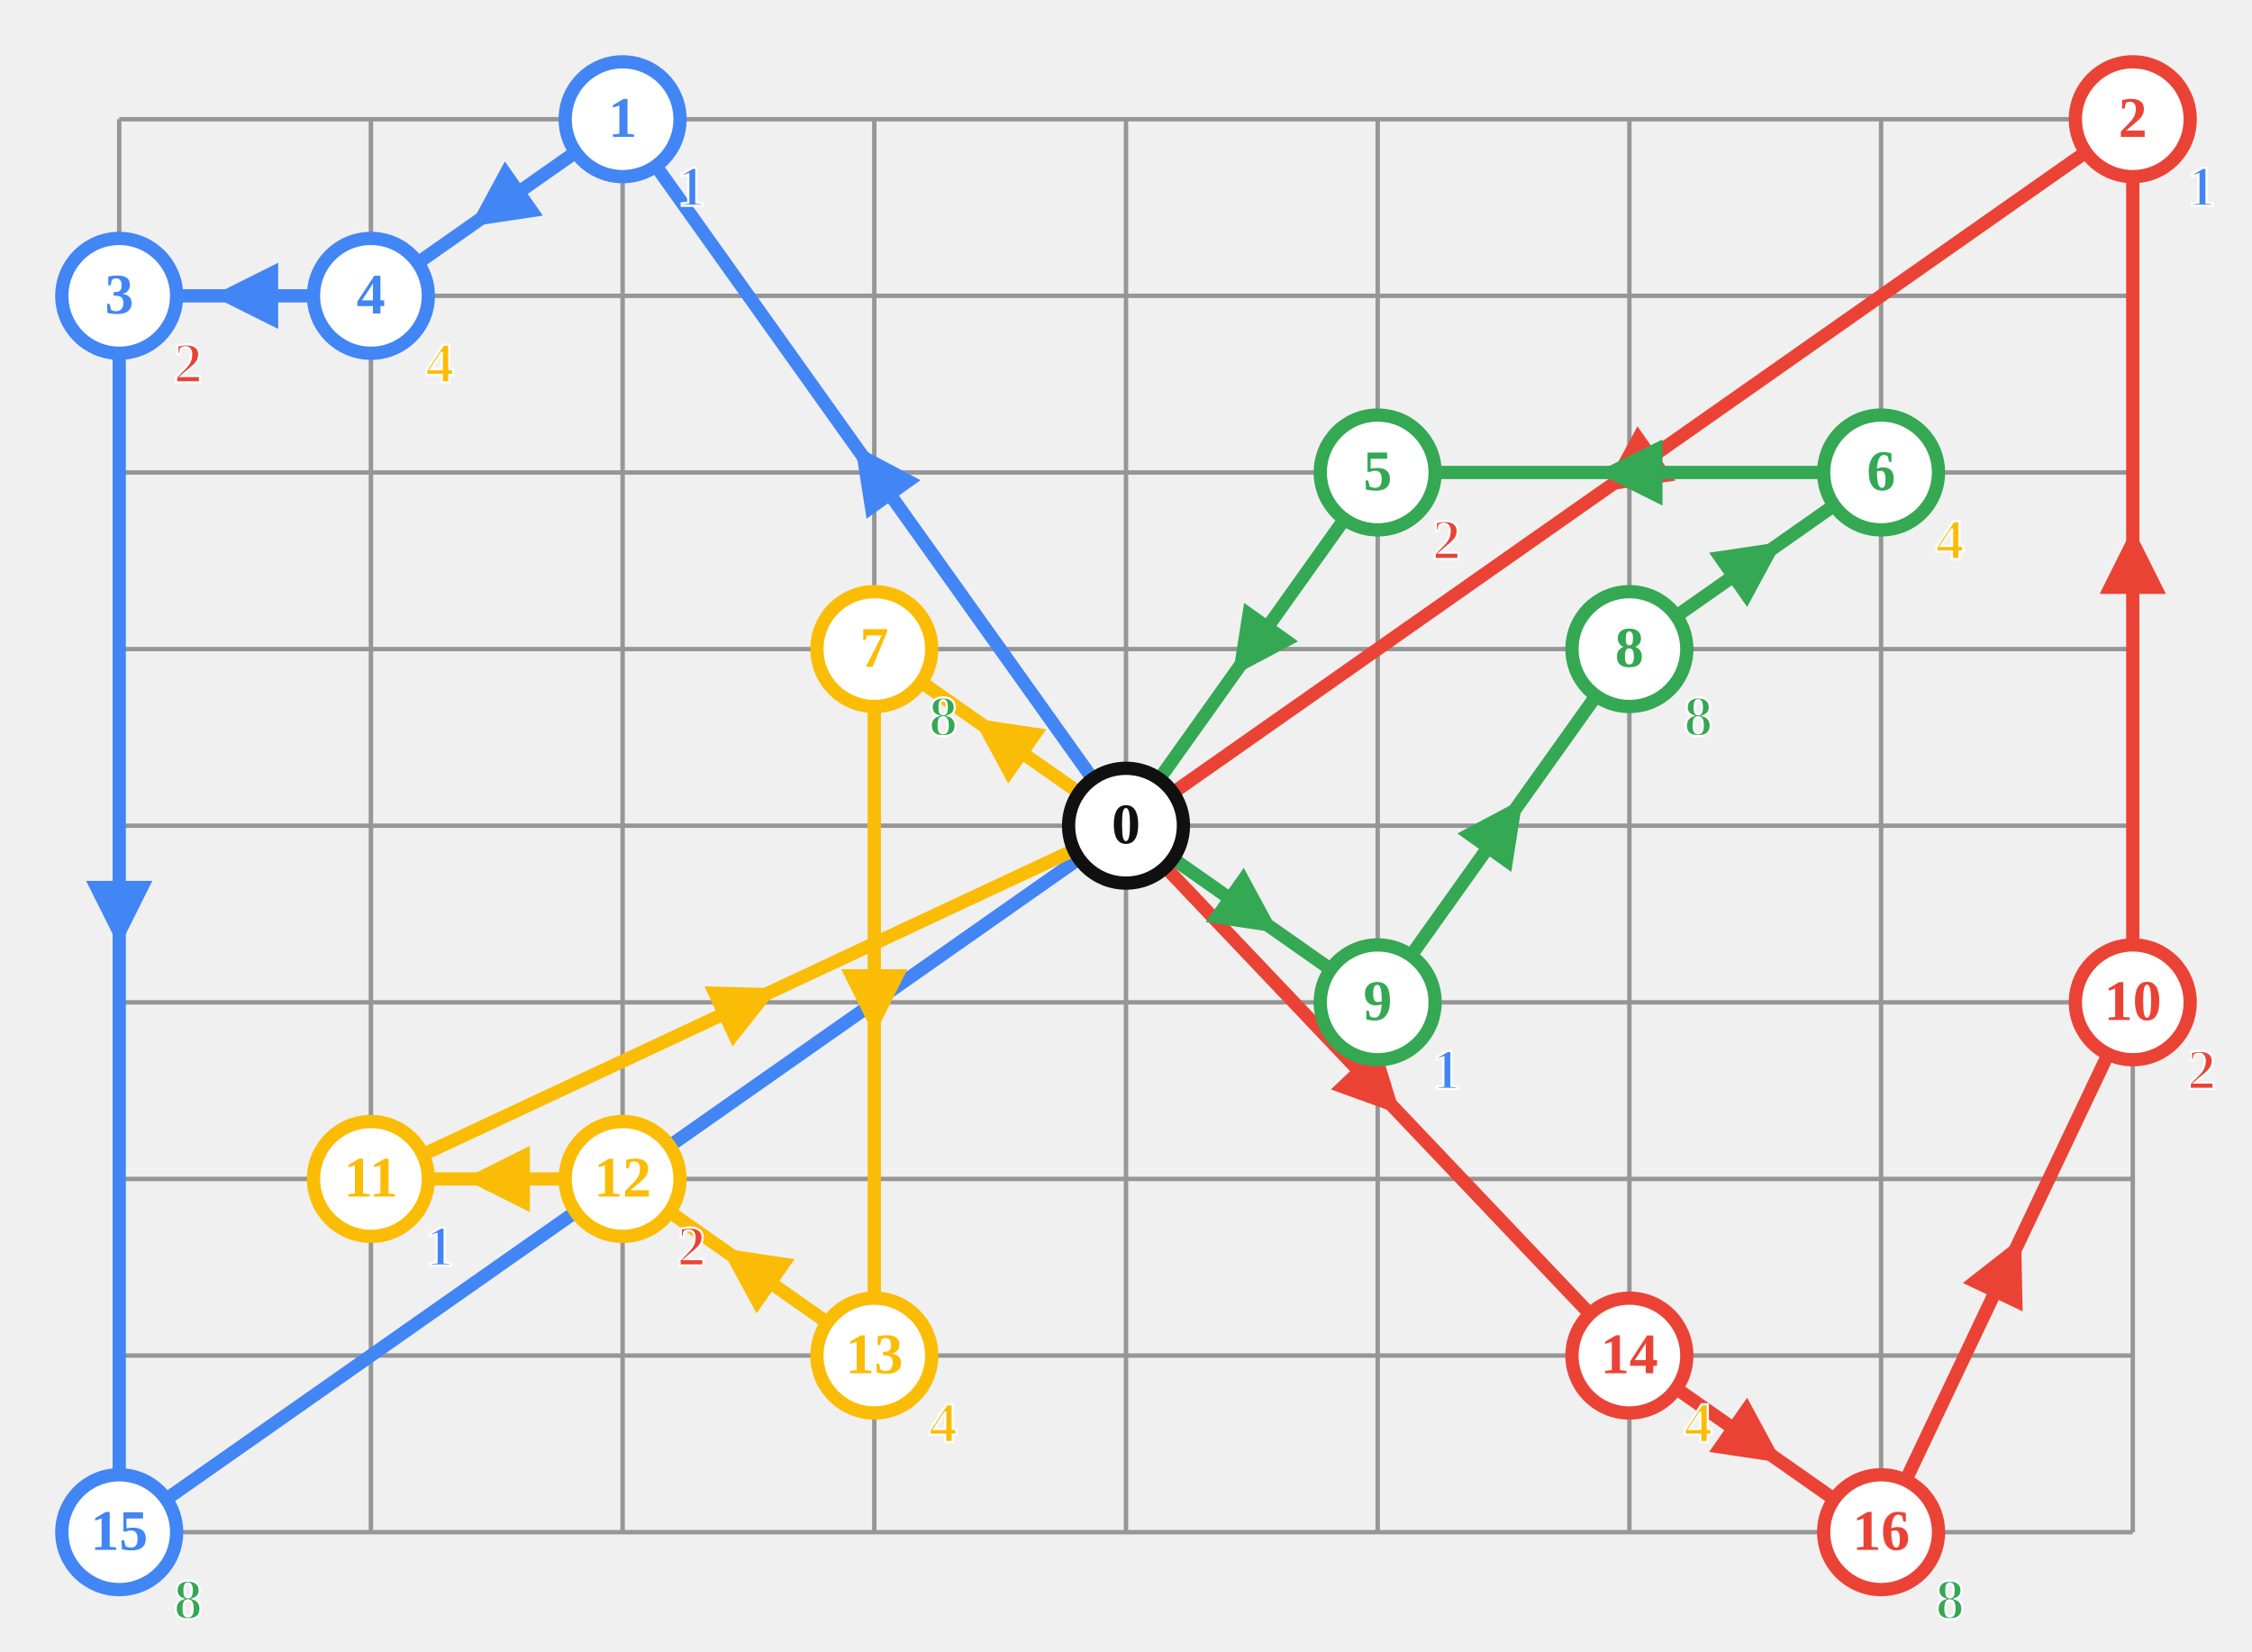
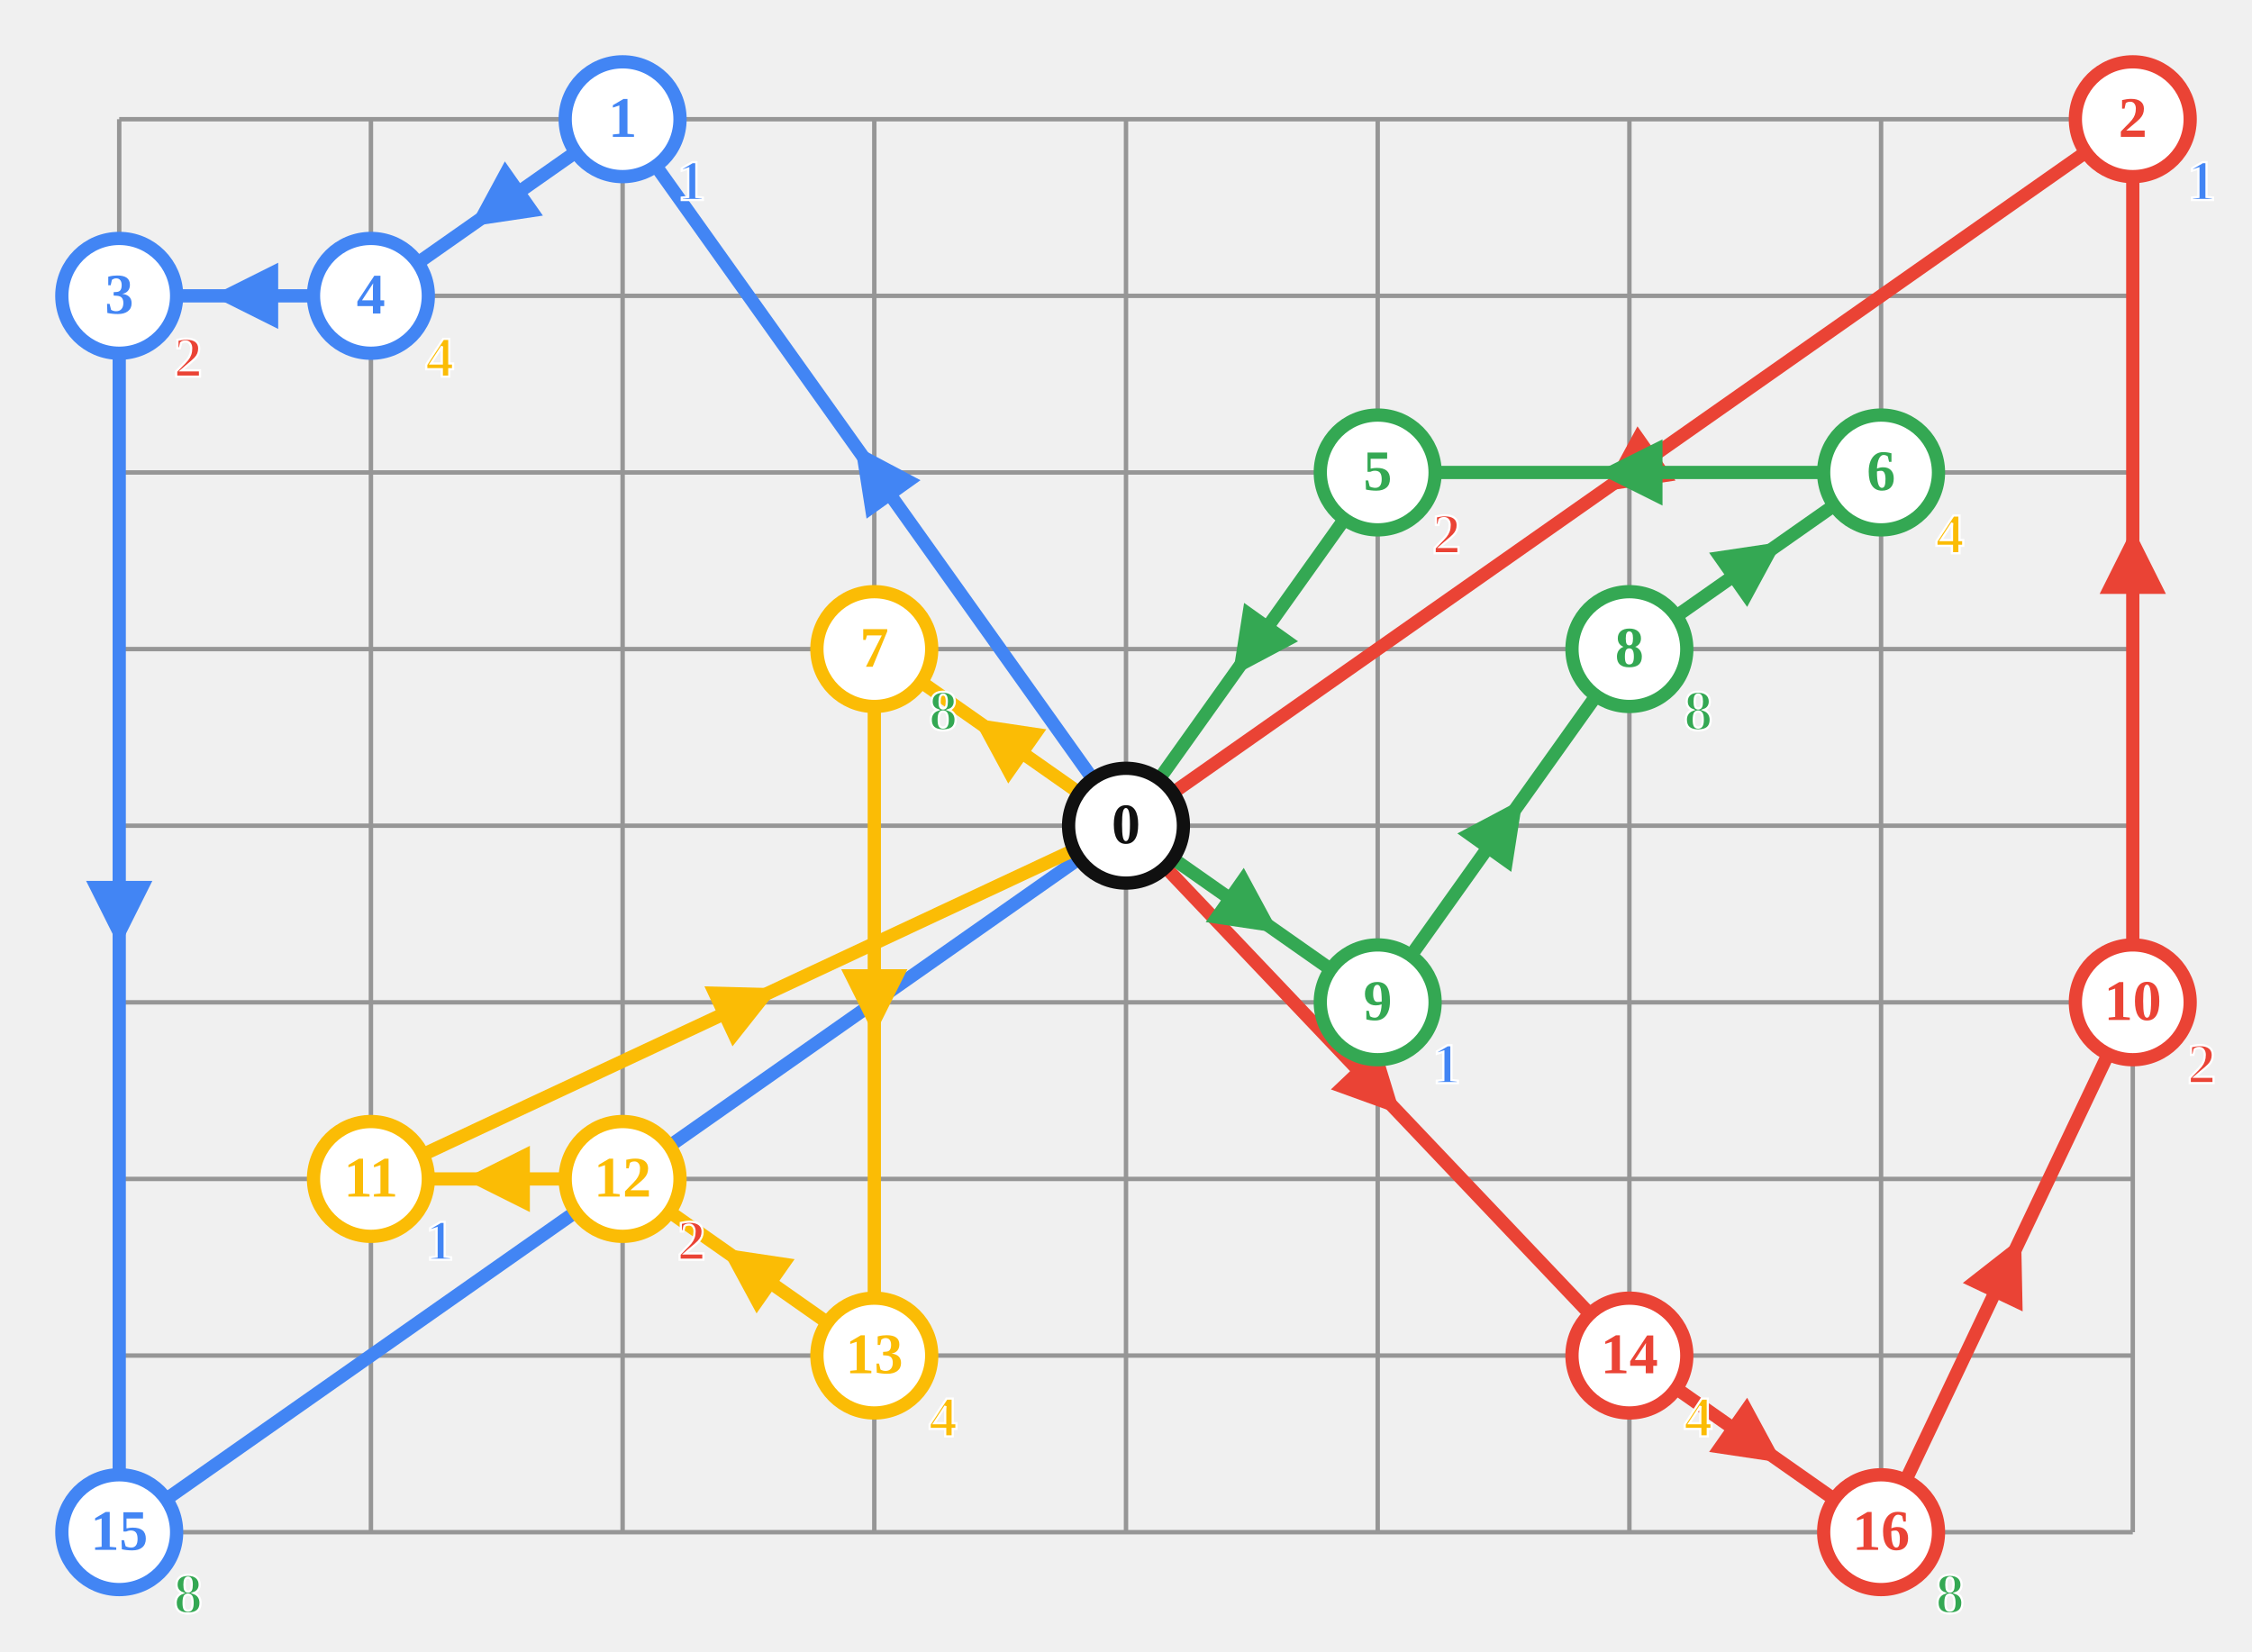
<svg xmlns="http://www.w3.org/2000/svg" version="1.1" width="1020" height="748" viewBox="-54 -54 1020 748">
  <defs>
    <marker id="arrow_blue" viewBox="0 0 16 16" refX="8" refY="8" markerUnits="strokeWidth" markerWidth="5" markerHeight="5" orient="auto">
      <path d="M 0 0 L 16 8 L 0 16 z" stroke="none" fill="#4285F4" />
    </marker>
    <marker id="arrow_red" viewBox="0 0 16 16" refX="8" refY="8" markerUnits="strokeWidth" markerWidth="5" markerHeight="5" orient="auto">
      <path d="M 0 0 L 16 8 L 0 16 z" stroke="none" fill="#EA4335" />
    </marker>
    <marker id="arrow_yellow" viewBox="0 0 16 16" refX="8" refY="8" markerUnits="strokeWidth" markerWidth="5" markerHeight="5" orient="auto">
      <path d="M 0 0 L 16 8 L 0 16 z" stroke="none" fill="#FBBC05" />
    </marker>
    <marker id="arrow_green" viewBox="0 0 16 16" refX="8" refY="8" markerUnits="strokeWidth" markerWidth="5" markerHeight="5" orient="auto">
      <path d="M 0 0 L 16 8 L 0 16 z" stroke="none" fill="#34A853" />
    </marker>
    <marker id="arrow_black" viewBox="0 0 16 16" refX="8" refY="8" markerUnits="strokeWidth" markerWidth="5" markerHeight="5" orient="auto">
      <path d="M 0 0 L 16 8 L 0 16 z" stroke="none" fill="#101010" />
    </marker>
    <marker id="arrow_white" viewBox="0 0 16 16" refX="8" refY="8" markerUnits="strokeWidth" markerWidth="5" markerHeight="5" orient="auto">
      <path d="M 0 0 L 16 8 L 0 16 z" stroke="none" fill="#FFFFFF" />
    </marker>
  </defs>
  <line x1="0" y1="0" x2="912" y2="0" style="stroke-width:2;stroke:#969696;fill:none" />
  <line x1="0" y1="80" x2="912" y2="80" style="stroke-width:2;stroke:#969696;fill:none" />
  <line x1="0" y1="160" x2="912" y2="160" style="stroke-width:2;stroke:#969696;fill:none" />
  <line x1="0" y1="240" x2="912" y2="240" style="stroke-width:2;stroke:#969696;fill:none" />
  <line x1="0" y1="320" x2="912" y2="320" style="stroke-width:2;stroke:#969696;fill:none" />
  <line x1="0" y1="400" x2="912" y2="400" style="stroke-width:2;stroke:#969696;fill:none" />
  <line x1="0" y1="480" x2="912" y2="480" style="stroke-width:2;stroke:#969696;fill:none" />
  <line x1="0" y1="560" x2="912" y2="560" style="stroke-width:2;stroke:#969696;fill:none" />
  <line x1="0" y1="640" x2="912" y2="640" style="stroke-width:2;stroke:#969696;fill:none" />
  <line x1="0" y1="0" x2="0" y2="640" style="stroke-width:2;stroke:#969696;fill:none" />
  <line x1="114" y1="0" x2="114" y2="640" style="stroke-width:2;stroke:#969696;fill:none" />
  <line x1="228" y1="0" x2="228" y2="640" style="stroke-width:2;stroke:#969696;fill:none" />
  <line x1="342" y1="0" x2="342" y2="640" style="stroke-width:2;stroke:#969696;fill:none" />
  <line x1="456" y1="0" x2="456" y2="640" style="stroke-width:2;stroke:#969696;fill:none" />
  <line x1="570" y1="0" x2="570" y2="640" style="stroke-width:2;stroke:#969696;fill:none" />
  <line x1="684" y1="0" x2="684" y2="640" style="stroke-width:2;stroke:#969696;fill:none" />
  <line x1="798" y1="0" x2="798" y2="640" style="stroke-width:2;stroke:#969696;fill:none" />
  <line x1="912" y1="0" x2="912" y2="640" style="stroke-width:2;stroke:#969696;fill:none" />
  <polyline points="456,320 342,160 228,0" style="stroke-width:6;stroke:#4285F4;fill:none;marker-mid:url(#arrow_blue)" />
  <polyline points="228,0 171,40 114,80" style="stroke-width:6;stroke:#4285F4;fill:none;marker-mid:url(#arrow_blue)" />
  <polyline points="114,80 57,80 0,80" style="stroke-width:6;stroke:#4285F4;fill:none;marker-mid:url(#arrow_blue)" />
  <polyline points="0,80 0,360 0,640" style="stroke-width:6;stroke:#4285F4;fill:none;marker-mid:url(#arrow_blue)" />
  <polyline points="0,640 228,480 456,320" style="stroke-width:6;stroke:#4285F4;fill:none;marker-mid:url(#arrow_blue)" />
  <circle cx="228" cy="0" r="26" style="stroke-width:6;stroke:#4285F4;fill:white" />
  <text x="228" y="0" dy="8" style="text-anchor:middle;font-weight:bold;font-size:26;stroke:none;fill:#4285F4">1</text>
  <circle cx="114" cy="80" r="26" style="stroke-width:6;stroke:#4285F4;fill:white" />
  <text x="114" y="80" dy="8" style="text-anchor:middle;font-weight:bold;font-size:26;stroke:none;fill:#4285F4">4</text>
  <circle cx="0" cy="80" r="26" style="stroke-width:6;stroke:#4285F4;fill:white" />
  <text x="0" y="80" dy="8" style="text-anchor:middle;font-weight:bold;font-size:26;stroke:none;fill:#4285F4">3</text>
  <circle cx="0" cy="640" r="26" style="stroke-width:6;stroke:#4285F4;fill:white" />
  <text x="0" y="640" dy="8" style="text-anchor:middle;font-weight:bold;font-size:26;stroke:none;fill:#4285F4">15</text>
  <polyline points="456,320 570,440 684,560" style="stroke-width:6;stroke:#EA4335;fill:none;marker-mid:url(#arrow_red)" />
  <polyline points="684,560 741,600 798,640" style="stroke-width:6;stroke:#EA4335;fill:none;marker-mid:url(#arrow_red)" />
  <polyline points="798,640 855,520 912,400" style="stroke-width:6;stroke:#EA4335;fill:none;marker-mid:url(#arrow_red)" />
  <polyline points="912,400 912,200 912,0" style="stroke-width:6;stroke:#EA4335;fill:none;marker-mid:url(#arrow_red)" />
  <polyline points="912,0 684,160 456,320" style="stroke-width:6;stroke:#EA4335;fill:none;marker-mid:url(#arrow_red)" />
  <circle cx="684" cy="560" r="26" style="stroke-width:6;stroke:#EA4335;fill:white" />
  <text x="684" y="560" dy="8" style="text-anchor:middle;font-weight:bold;font-size:26;stroke:none;fill:#EA4335">14</text>
  <circle cx="798" cy="640" r="26" style="stroke-width:6;stroke:#EA4335;fill:white" />
  <text x="798" y="640" dy="8" style="text-anchor:middle;font-weight:bold;font-size:26;stroke:none;fill:#EA4335">16</text>
  <circle cx="912" cy="400" r="26" style="stroke-width:6;stroke:#EA4335;fill:white" />
  <text x="912" y="400" dy="8" style="text-anchor:middle;font-weight:bold;font-size:26;stroke:none;fill:#EA4335">10</text>
  <circle cx="912" cy="0" r="26" style="stroke-width:6;stroke:#EA4335;fill:white" />
  <text x="912" y="0" dy="8" style="text-anchor:middle;font-weight:bold;font-size:26;stroke:none;fill:#EA4335">2</text>
  <polyline points="456,320 399,280 342,240" style="stroke-width:6;stroke:#FBBC05;fill:none;marker-mid:url(#arrow_yellow)" />
  <polyline points="342,240 342,400 342,560" style="stroke-width:6;stroke:#FBBC05;fill:none;marker-mid:url(#arrow_yellow)" />
  <polyline points="342,560 285,520 228,480" style="stroke-width:6;stroke:#FBBC05;fill:none;marker-mid:url(#arrow_yellow)" />
  <polyline points="228,480 171,480 114,480" style="stroke-width:6;stroke:#FBBC05;fill:none;marker-mid:url(#arrow_yellow)" />
  <polyline points="114,480 285,400 456,320" style="stroke-width:6;stroke:#FBBC05;fill:none;marker-mid:url(#arrow_yellow)" />
  <circle cx="342" cy="240" r="26" style="stroke-width:6;stroke:#FBBC05;fill:white" />
  <text x="342" y="240" dy="8" style="text-anchor:middle;font-weight:bold;font-size:26;stroke:none;fill:#FBBC05">7</text>
  <circle cx="342" cy="560" r="26" style="stroke-width:6;stroke:#FBBC05;fill:white" />
  <text x="342" y="560" dy="8" style="text-anchor:middle;font-weight:bold;font-size:26;stroke:none;fill:#FBBC05">13</text>
  <circle cx="228" cy="480" r="26" style="stroke-width:6;stroke:#FBBC05;fill:white" />
  <text x="228" y="480" dy="8" style="text-anchor:middle;font-weight:bold;font-size:26;stroke:none;fill:#FBBC05">12</text>
  <circle cx="114" cy="480" r="26" style="stroke-width:6;stroke:#FBBC05;fill:white" />
  <text x="114" y="480" dy="8" style="text-anchor:middle;font-weight:bold;font-size:26;stroke:none;fill:#FBBC05">11</text>
  <polyline points="456,320 513,360 570,400" style="stroke-width:6;stroke:#34A853;fill:none;marker-mid:url(#arrow_green)" />
  <polyline points="570,400 627,320 684,240" style="stroke-width:6;stroke:#34A853;fill:none;marker-mid:url(#arrow_green)" />
  <polyline points="684,240 741,200 798,160" style="stroke-width:6;stroke:#34A853;fill:none;marker-mid:url(#arrow_green)" />
  <polyline points="798,160 684,160 570,160" style="stroke-width:6;stroke:#34A853;fill:none;marker-mid:url(#arrow_green)" />
  <polyline points="570,160 513,240 456,320" style="stroke-width:6;stroke:#34A853;fill:none;marker-mid:url(#arrow_green)" />
  <circle cx="570" cy="400" r="26" style="stroke-width:6;stroke:#34A853;fill:white" />
  <text x="570" y="400" dy="8" style="text-anchor:middle;font-weight:bold;font-size:26;stroke:none;fill:#34A853">9</text>
  <circle cx="684" cy="240" r="26" style="stroke-width:6;stroke:#34A853;fill:white" />
  <text x="684" y="240" dy="8" style="text-anchor:middle;font-weight:bold;font-size:26;stroke:none;fill:#34A853">8</text>
  <circle cx="798" cy="160" r="26" style="stroke-width:6;stroke:#34A853;fill:white" />
  <text x="798" y="160" dy="8" style="text-anchor:middle;font-weight:bold;font-size:26;stroke:none;fill:#34A853">6</text>
  <circle cx="570" cy="160" r="26" style="stroke-width:6;stroke:#34A853;fill:white" />
  <text x="570" y="160" dy="8" style="text-anchor:middle;font-weight:bold;font-size:26;stroke:none;fill:#34A853">5</text>
  <circle cx="456" cy="320" r="26" style="stroke-width:6;stroke:#101010;fill:white" />
  <text x="456" y="320" dy="8" style="text-anchor:middle;font-weight:bold;font-size:26;stroke:none;fill:#101010">0</text>
-   <text x="259.2" y="31.2" dy="8" style="text-anchor:middle;font-weight:bold;font-size:26;stroke:white;fill:#4285F4">1</text>
-   <text x="943.2" y="31.2" dy="8" style="text-anchor:middle;font-weight:bold;font-size:26;stroke:white;fill:#4285F4">1</text>
-   <text x="31.2" y="111.2" dy="8" style="text-anchor:middle;font-weight:bold;font-size:26;stroke:white;fill:#EA4335">2</text>
-   <text x="145.2" y="111.2" dy="8" style="text-anchor:middle;font-weight:bold;font-size:26;stroke:white;fill:#FBBC05">4</text>
-   <text x="601.2" y="191.2" dy="8" style="text-anchor:middle;font-weight:bold;font-size:26;stroke:white;fill:#EA4335">2</text>
-   <text x="829.2" y="191.2" dy="8" style="text-anchor:middle;font-weight:bold;font-size:26;stroke:white;fill:#FBBC05">4</text>
-   <text x="373.2" y="271.2" dy="8" style="text-anchor:middle;font-weight:bold;font-size:26;stroke:white;fill:#34A853">8</text>
-   <text x="715.2" y="271.2" dy="8" style="text-anchor:middle;font-weight:bold;font-size:26;stroke:white;fill:#34A853">8</text>
-   <text x="601.2" y="431.2" dy="8" style="text-anchor:middle;font-weight:bold;font-size:26;stroke:white;fill:#4285F4">1</text>
-   <text x="943.2" y="431.2" dy="8" style="text-anchor:middle;font-weight:bold;font-size:26;stroke:white;fill:#EA4335">2</text>
-   <text x="145.2" y="511.2" dy="8" style="text-anchor:middle;font-weight:bold;font-size:26;stroke:white;fill:#4285F4">1</text>
-   <text x="259.2" y="511.2" dy="8" style="text-anchor:middle;font-weight:bold;font-size:26;stroke:white;fill:#EA4335">2</text>
-   <text x="373.2" y="591.2" dy="8" style="text-anchor:middle;font-weight:bold;font-size:26;stroke:white;fill:#FBBC05">4</text>
-   <text x="715.2" y="591.2" dy="8" style="text-anchor:middle;font-weight:bold;font-size:26;stroke:white;fill:#FBBC05">4</text>
-   <text x="31.2" y="671.2" dy="8" style="text-anchor:middle;font-weight:bold;font-size:26;stroke:white;fill:#34A853">8</text>
-   <text x="829.2" y="671.2" dy="8" style="text-anchor:middle;font-weight:bold;font-size:26;stroke:white;fill:#34A853">8</text>
+   <text x="259.2" y="28.6" dy="8" style="text-anchor:middle;font-weight:bold;font-size:26;stroke:white;fill:#4285F4">1</text>
+   <text x="943.2" y="28.6" dy="8" style="text-anchor:middle;font-weight:bold;font-size:26;stroke:white;fill:#4285F4">1</text>
+   <text x="31.2" y="108.6" dy="8" style="text-anchor:middle;font-weight:bold;font-size:26;stroke:white;fill:#EA4335">2</text>
+   <text x="145.2" y="108.6" dy="8" style="text-anchor:middle;font-weight:bold;font-size:26;stroke:white;fill:#FBBC05">4</text>
+   <text x="601.2" y="188.6" dy="8" style="text-anchor:middle;font-weight:bold;font-size:26;stroke:white;fill:#EA4335">2</text>
+   <text x="829.2" y="188.6" dy="8" style="text-anchor:middle;font-weight:bold;font-size:26;stroke:white;fill:#FBBC05">4</text>
+   <text x="373.2" y="268.6" dy="8" style="text-anchor:middle;font-weight:bold;font-size:26;stroke:white;fill:#34A853">8</text>
+   <text x="715.2" y="268.6" dy="8" style="text-anchor:middle;font-weight:bold;font-size:26;stroke:white;fill:#34A853">8</text>
+   <text x="601.2" y="428.6" dy="8" style="text-anchor:middle;font-weight:bold;font-size:26;stroke:white;fill:#4285F4">1</text>
+   <text x="943.2" y="428.6" dy="8" style="text-anchor:middle;font-weight:bold;font-size:26;stroke:white;fill:#EA4335">2</text>
+   <text x="145.2" y="508.6" dy="8" style="text-anchor:middle;font-weight:bold;font-size:26;stroke:white;fill:#4285F4">1</text>
+   <text x="259.2" y="508.6" dy="8" style="text-anchor:middle;font-weight:bold;font-size:26;stroke:white;fill:#EA4335">2</text>
+   <text x="373.2" y="588.6" dy="8" style="text-anchor:middle;font-weight:bold;font-size:26;stroke:white;fill:#FBBC05">4</text>
+   <text x="715.2" y="588.6" dy="8" style="text-anchor:middle;font-weight:bold;font-size:26;stroke:white;fill:#FBBC05">4</text>
+   <text x="31.2" y="668.6" dy="8" style="text-anchor:middle;font-weight:bold;font-size:26;stroke:white;fill:#34A853">8</text>
+   <text x="829.2" y="668.6" dy="8" style="text-anchor:middle;font-weight:bold;font-size:26;stroke:white;fill:#34A853">8</text>
</svg>
